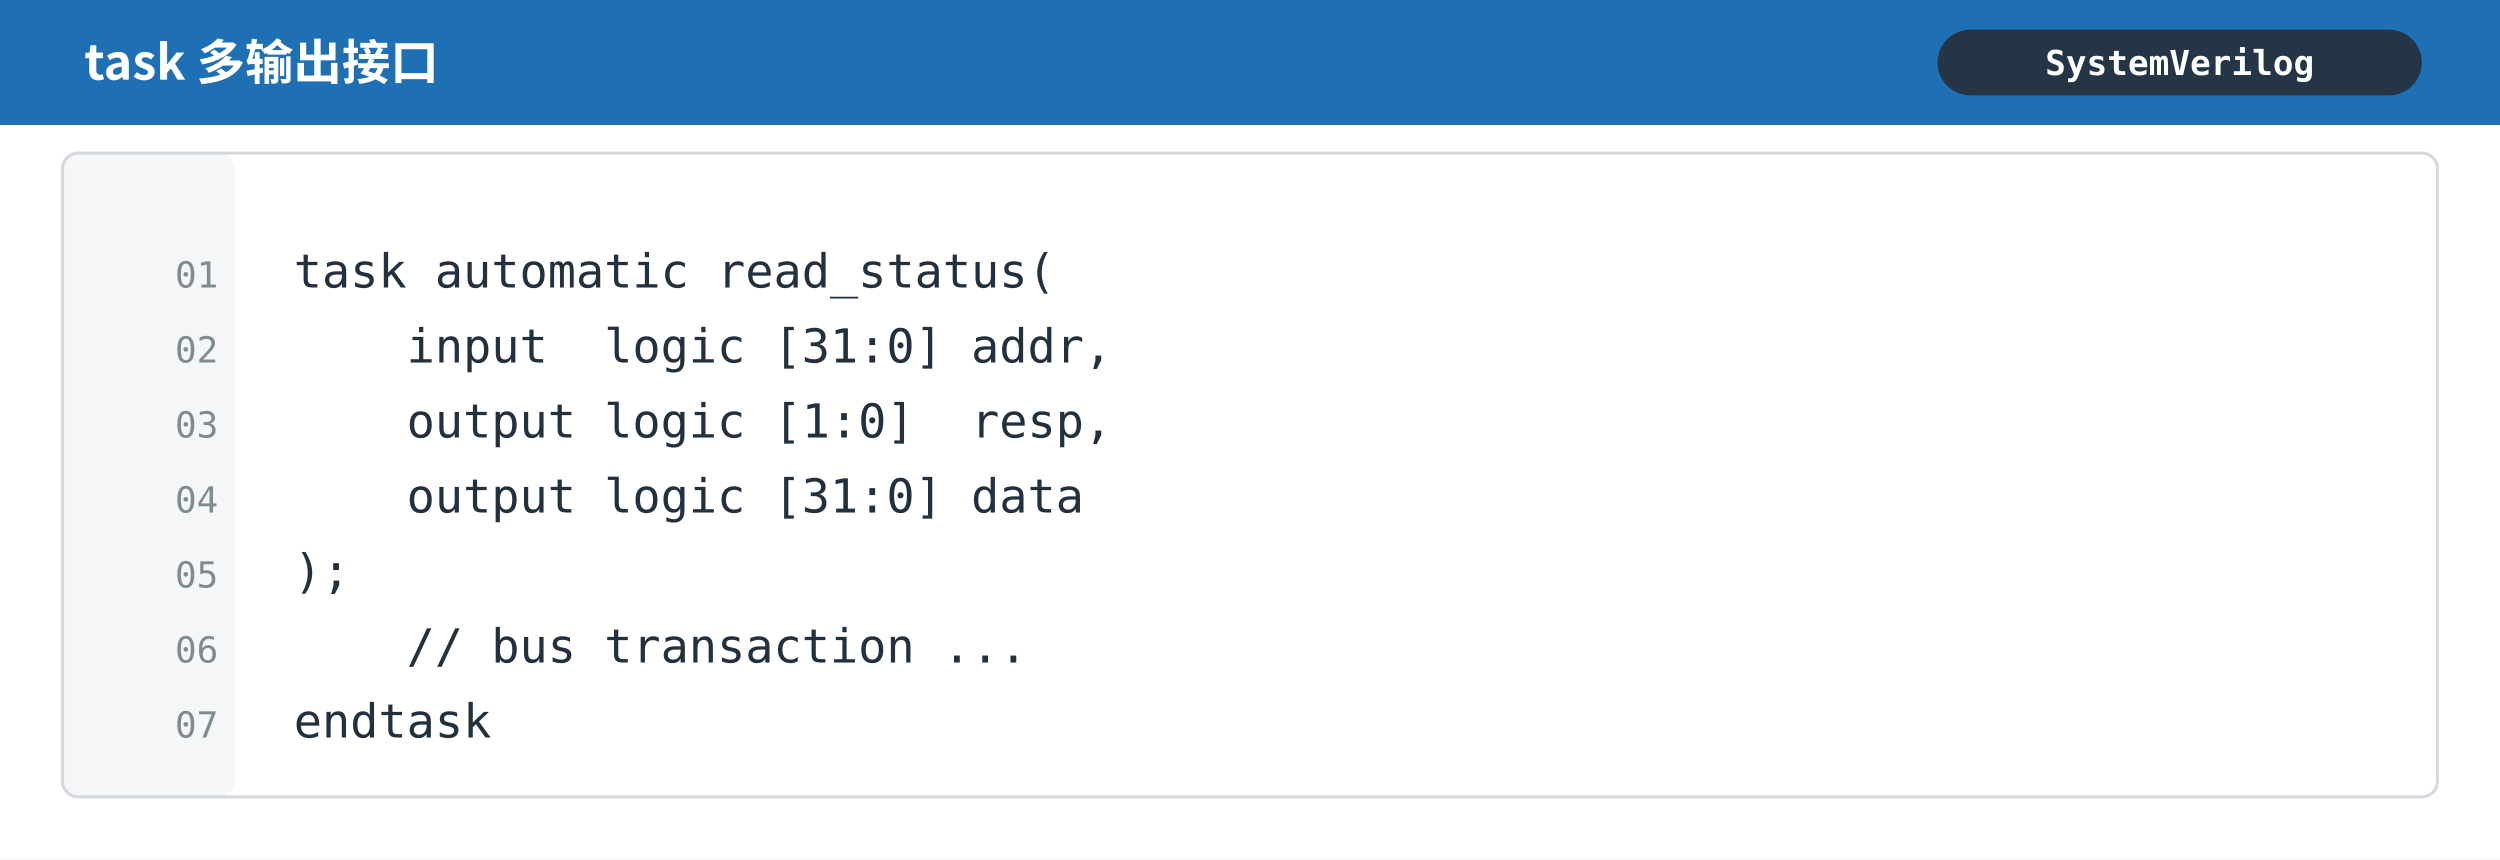
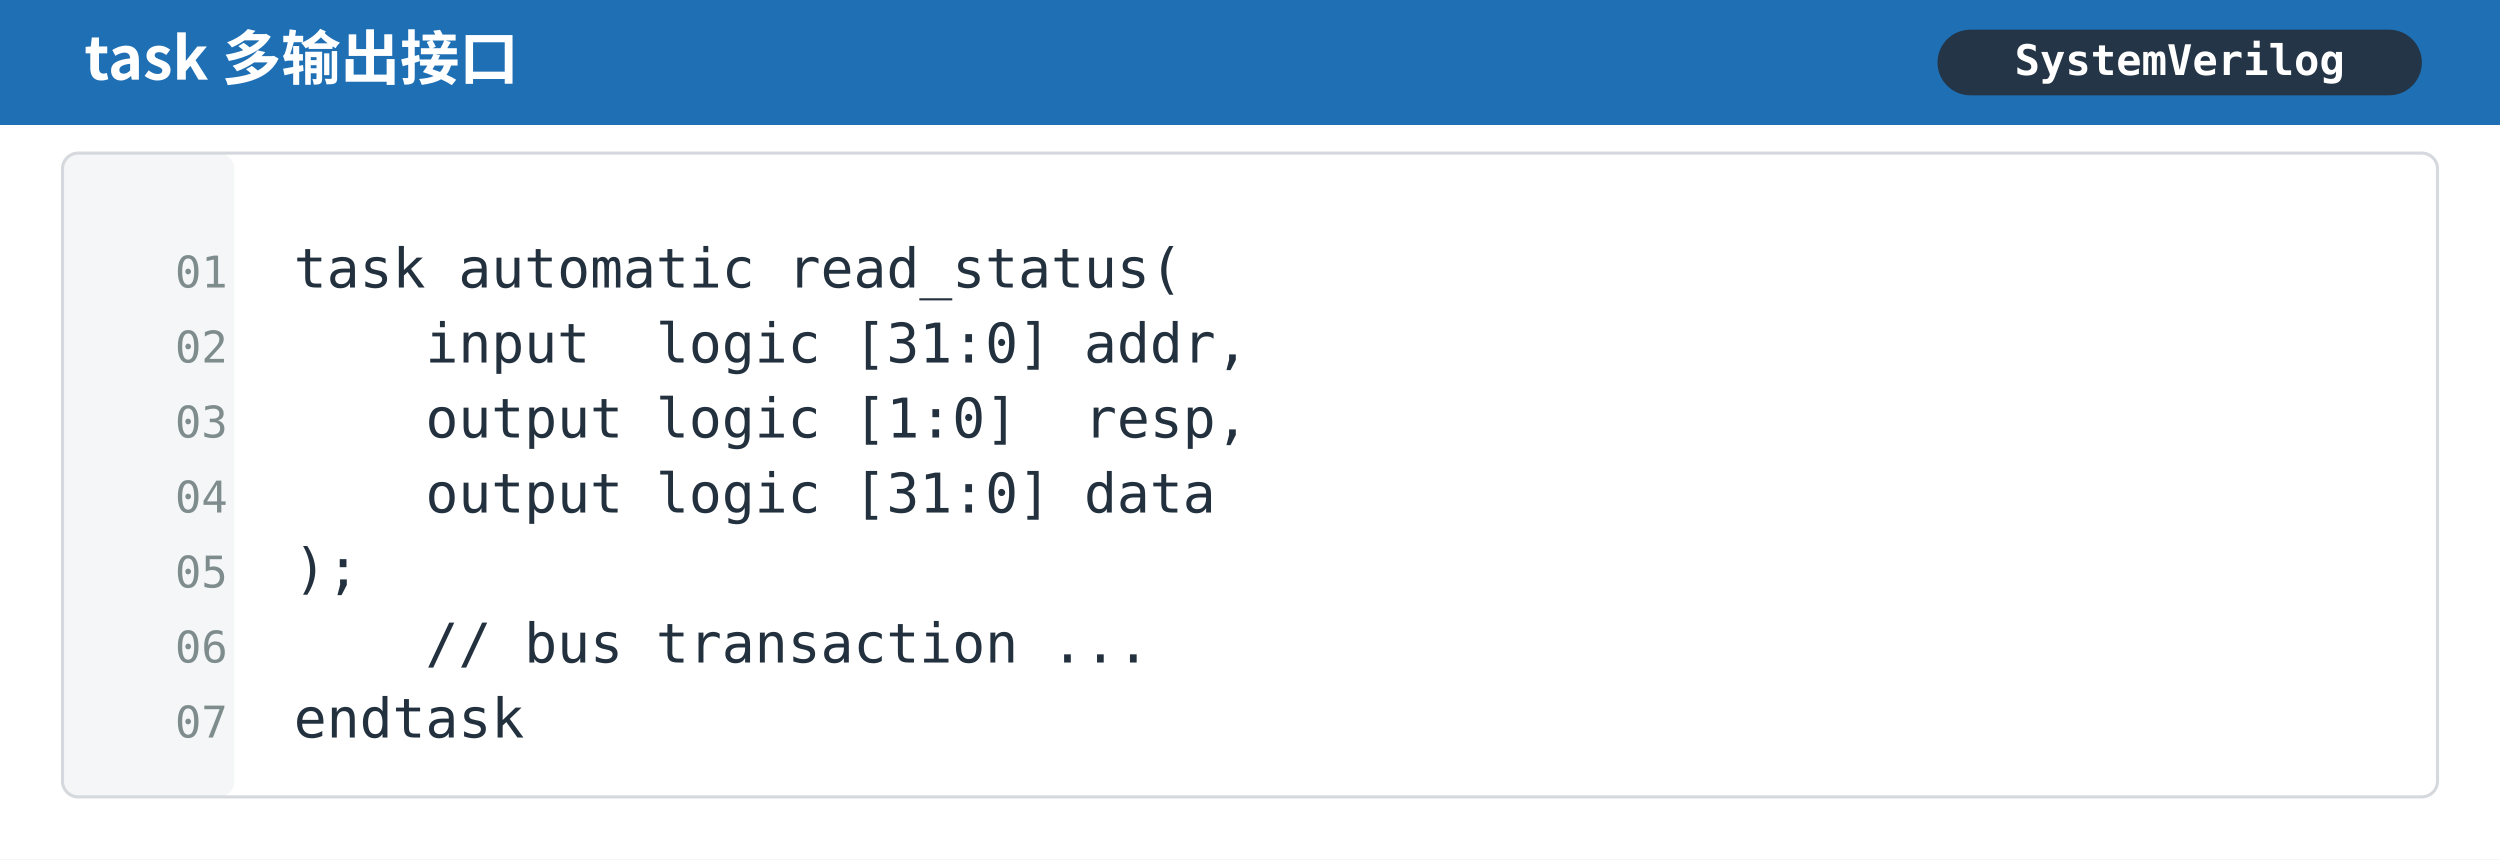
<svg xmlns="http://www.w3.org/2000/svg" width="1600" height="550" viewBox="0 0 1600 550" role="img" aria-label="task 多输出接口">
  <style>
-     .title { font: 700 31px "Noto Sans CJK SC", "Microsoft YaHei", Arial, sans-serif; fill: #FFFFFF; }
-     .status { font: 700 22px "DejaVu Sans Mono", Consolas, monospace; fill: #FFFFFF; }
-     .line-no { font: 400 23px "DejaVu Sans Mono", Consolas, monospace; fill: #7F8C8D; }
-     .code { font: 400 30px "DejaVu Sans Mono", Consolas, monospace; fill: #23313F; }
+     .title { font-family: "Noto Sans CJK SC", "Microsoft YaHei", Arial, sans-serif; font-size: 38px; font-weight: 700; fill: #FFFFFF; }
+     .status { font-family: "DejaVu Sans Mono", Consolas, monospace; font-size: 27px; font-weight: 700; fill: #FFFFFF; }
+     .line-no { font-family: "DejaVu Sans Mono", Consolas, monospace; font-size: 28px; font-weight: 400; fill: #7F8C8D; }
+     .code { font-family: "DejaVu Sans Mono", Consolas, monospace; font-size: 35px; font-weight: 400; fill: #23313F; }
  </style>
  <rect width="1600" height="550" fill="#FFFFFF" />
  <rect width="1600" height="80" fill="#1F6FB5" />
  <text x="54" y="51" class="title">task 多输出接口</text>
  <rect x="1240" y="19" width="310" height="42" rx="21" fill="#23313F" opacity=".94" />
  <text x="1395" y="48" text-anchor="middle" class="status">SystemVerilog</text>
  <rect x="40" y="98" width="110" height="412" rx="10" fill="#F4F6F7" />
  <rect x="40" y="98" width="1520" height="412" rx="10" fill="none" stroke="#D5D8DC" stroke-width="2" />
  <text x="112" y="184" class="line-no">01</text>
  <text x="188" y="184" class="code" xml:space="preserve">task automatic read_status(</text>
  <text x="112" y="232" class="line-no">02</text>
  <text x="188" y="232" class="code" xml:space="preserve">    input  logic [31:0] addr,</text>
  <text x="112" y="280" class="line-no">03</text>
  <text x="188" y="280" class="code" xml:space="preserve">    output logic [1:0]  resp,</text>
  <text x="112" y="328" class="line-no">04</text>
  <text x="188" y="328" class="code" xml:space="preserve">    output logic [31:0] data</text>
  <text x="112" y="376" class="line-no">05</text>
  <text x="188" y="376" class="code" xml:space="preserve">);</text>
  <text x="112" y="424" class="line-no">06</text>
  <text x="188" y="424" class="code" xml:space="preserve">    // bus transaction ...</text>
  <text x="112" y="472" class="line-no">07</text>
  <text x="188" y="472" class="code" xml:space="preserve">endtask</text>
</svg>
